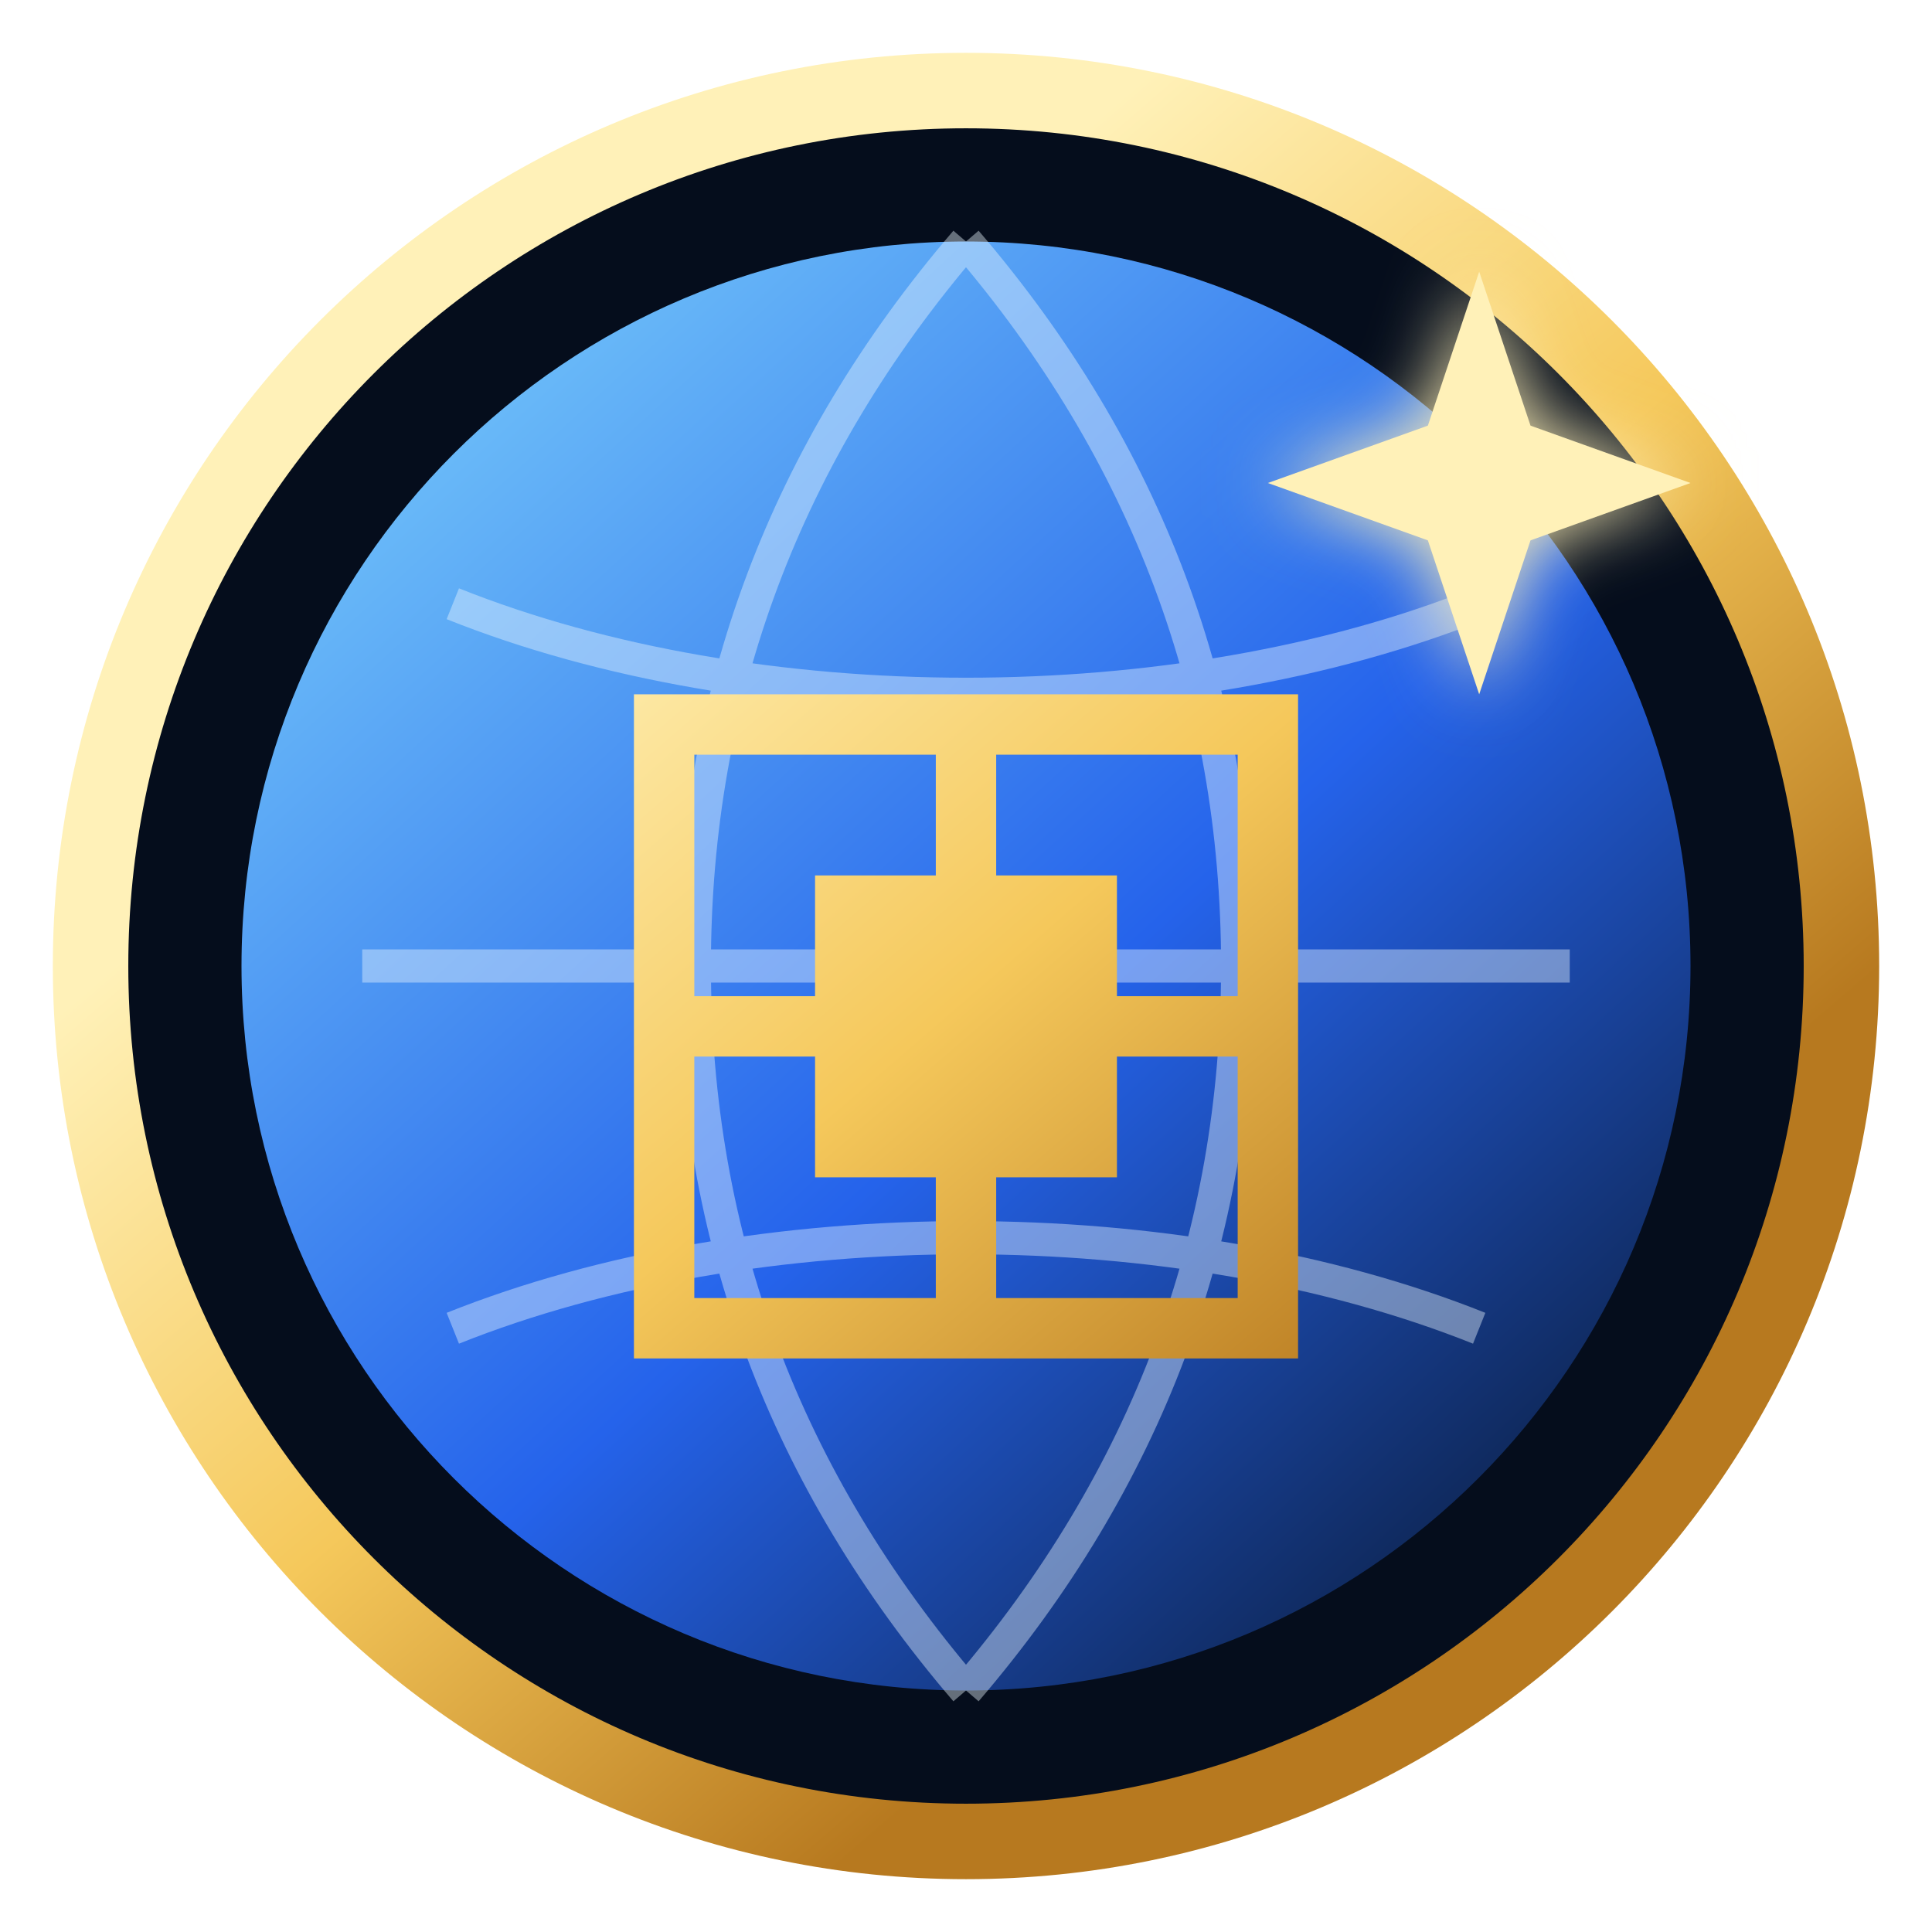
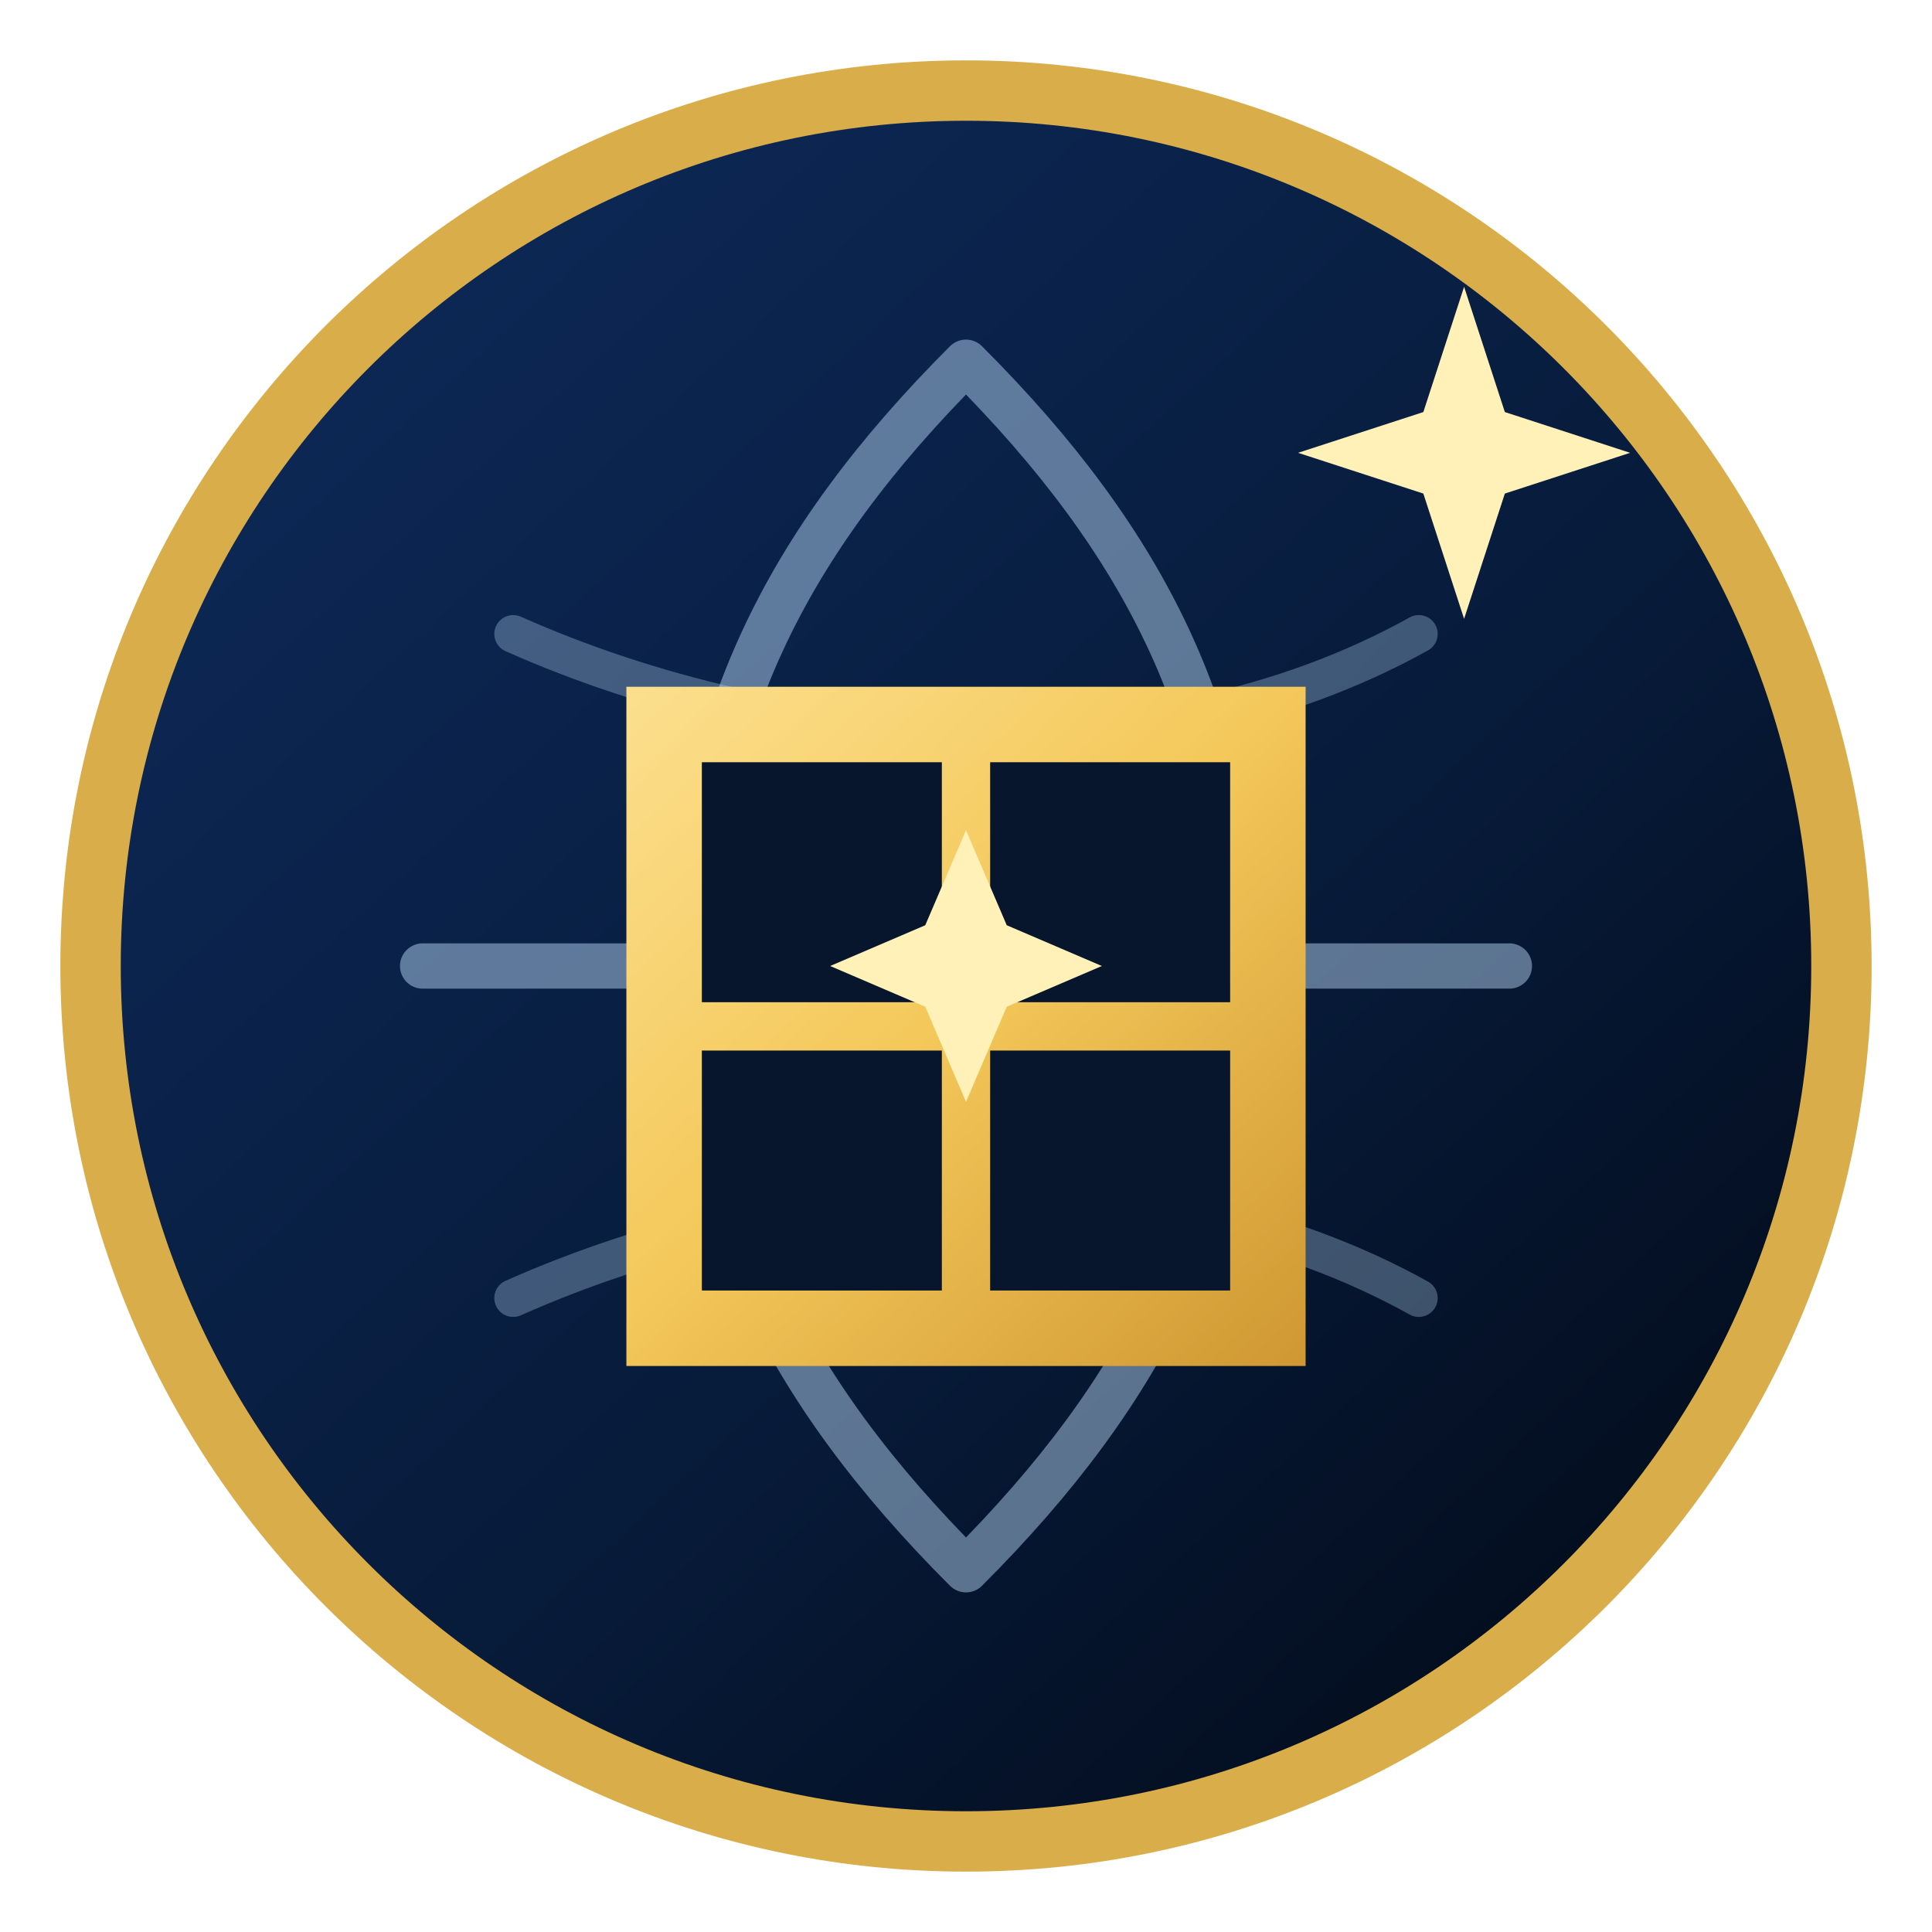
<svg xmlns="http://www.w3.org/2000/svg" viewBox="0 0 64 64" fill="none">
  <defs>
-     <linearGradient id="sky" x1="10" y1="8" x2="54" y2="56" gradientUnits="userSpaceOnUse">
-       <stop stop-color="#7DD3FC" />
-       <stop offset="0.55" stop-color="#2563EB" />
-       <stop offset="1" stop-color="#071326" />
+     <linearGradient id="bg" x1="8" y1="6" x2="56" y2="58" gradientUnits="userSpaceOnUse">
+       <stop stop-color="#0E2A5A" />
+       <stop offset="0.58" stop-color="#071B3A" />
+       <stop offset="1" stop-color="#030A18" />
    </linearGradient>
-     <linearGradient id="gold" x1="20" y1="18" x2="45" y2="47" gradientUnits="userSpaceOnUse">
-       <stop stop-color="#FFF1B8" />
-       <stop offset="0.5" stop-color="#F5C85B" />
-       <stop offset="1" stop-color="#B7791F" />
+     <linearGradient id="gold" x1="18" y1="17" x2="47" y2="48" gradientUnits="userSpaceOnUse">
+       <stop stop-color="#FFE9A3" />
+       <stop offset="0.5" stop-color="#F4C85A" />
+       <stop offset="1" stop-color="#C58A27" />
    </linearGradient>
-     <filter id="glow" x="-50%" y="-50%" width="200%" height="200%">
-       <feGaussianBlur stdDeviation="1.2" result="blur" />
-       <feMerge>
-         <feMergeNode in="blur" />
-         <feMergeNode in="SourceGraphic" />
-       </feMerge>
-     </filter>
  </defs>
-   <circle cx="32" cy="32" r="29" fill="#050D1C" stroke="url(#gold)" stroke-width="2.5" />
-   <circle cx="32" cy="32" r="24" fill="url(#sky)" />
-   <path d="M12 32h40M32 8c6 7 9 15 9 24s-3 17-9 24M32 8c-6 7-9 15-9 24s3 17 9 24M15 20c10 4 24 4 34 0M15 44c10-4 24-4 34 0" stroke="#EAF6FF" stroke-opacity=".42" stroke-width="1.1" />
-   <path d="M22 24h10v10H22zM32 24h10v10H32zM22 34h10v10H22zM32 34h10v10H32z" fill="none" stroke="url(#gold)" stroke-width="2" />
-   <path d="M27 29h5v5h-5zM32 29h5v5h-5zM27 34h5v5h-5zM32 34h5v5h-5z" fill="url(#gold)" />
-   <path d="M49 9l1.7 5.1L56 16l-5.3 1.9L49 23l-1.7-5.1L42 16l5.3-1.9L49 9z" fill="#FFF1B8" filter="url(#glow)" />
+   <circle cx="32" cy="32" r="29" fill="url(#bg)" stroke="#D9AD4A" stroke-width="2" />
+   <path d="M14 32h36M32 12c6 6 9 12 9 20s-3 14-9 20M32 12c-6 6-9 12-9 20s3 14 9 20" stroke="#B9D8F5" stroke-opacity=".48" stroke-width="1.5" stroke-linecap="round" />
+   <path d="M17 21c9 4 21 5 30 0M17 43c9-4 21-5 30 0" stroke="#B9D8F5" stroke-opacity=".32" stroke-width="1.25" stroke-linecap="round" />
+   <path d="M22 24h20v20H22z" fill="#07152D" stroke="url(#gold)" stroke-width="2.5" />
+   <path d="M32 24v20M22 34h20" stroke="url(#gold)" stroke-width="1.6" stroke-linecap="round" />
+   <path d="M32 27.5l1.35 3.15 3.15 1.35-3.15 1.35L32 36.5l-1.35-3.15-3.15-1.35 3.15-1.35L32 27.5z" fill="#FFF1B8" />
+   <path d="M48.5 9.5l1.35 4.15L54 15l-4.15 1.35L48.5 20.5l-1.35-4.15L43 15l4.15-1.35L48.5 9.5z" fill="#FFF1B8" />
</svg>
